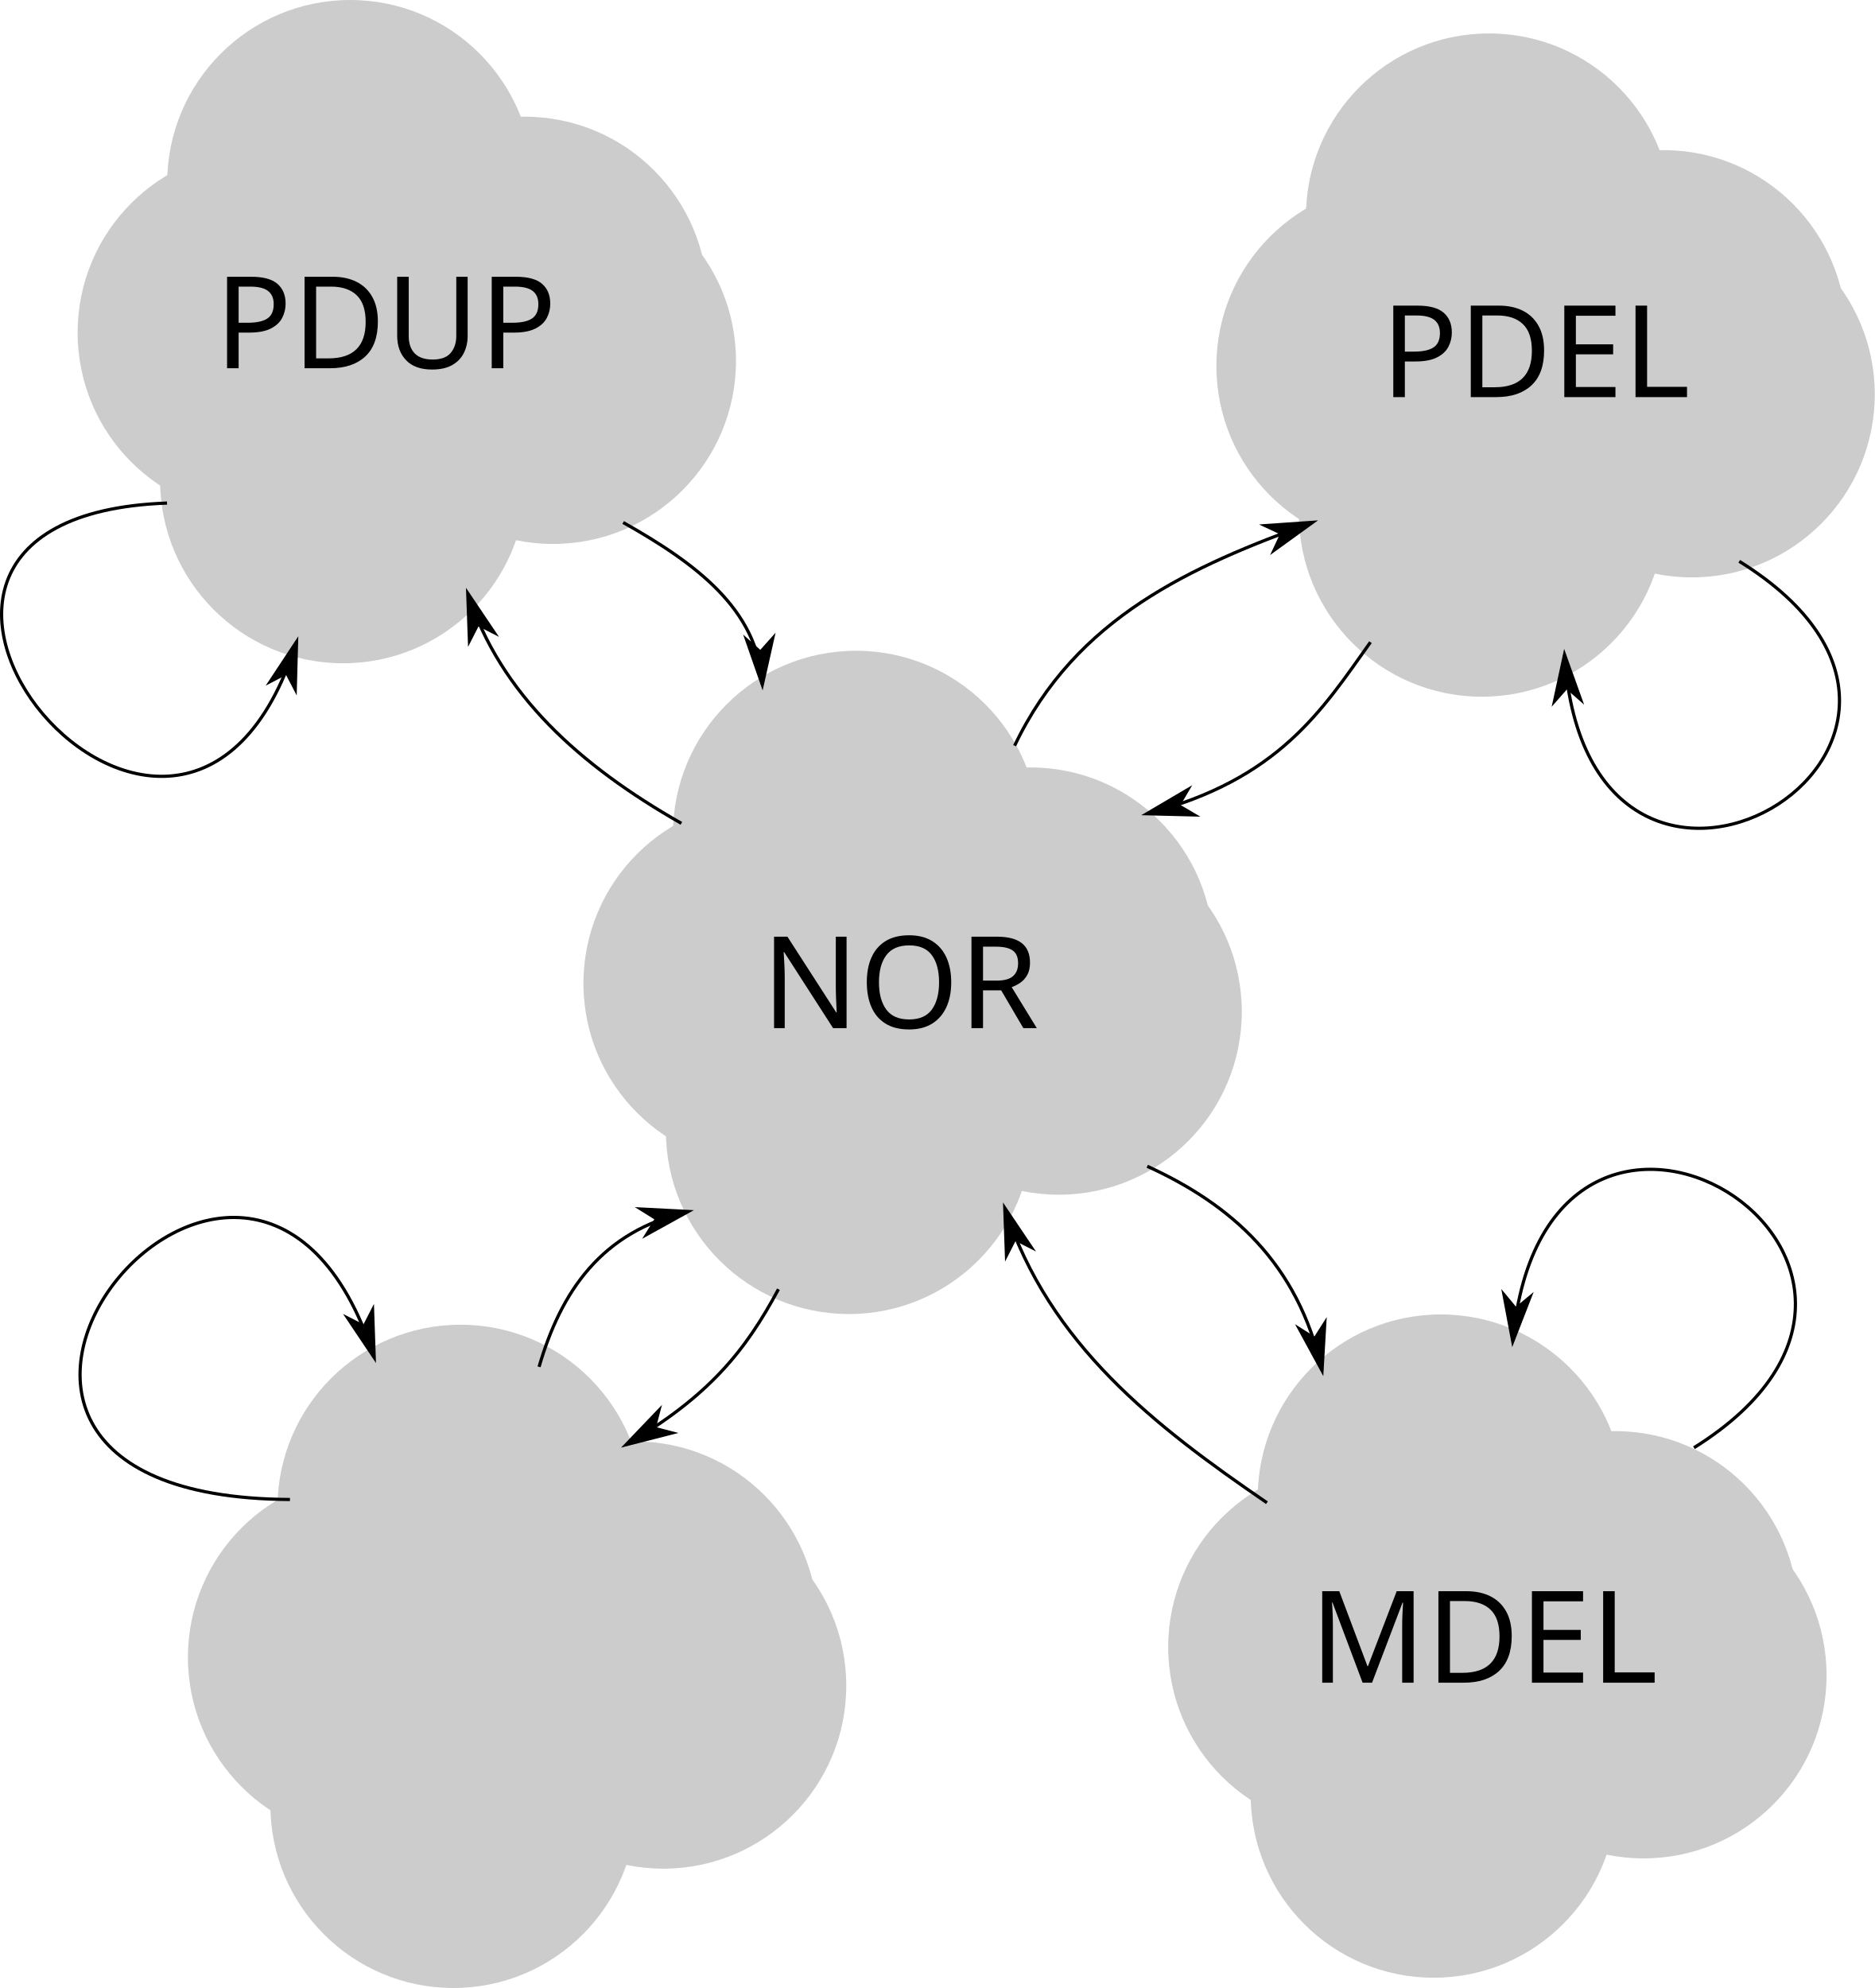
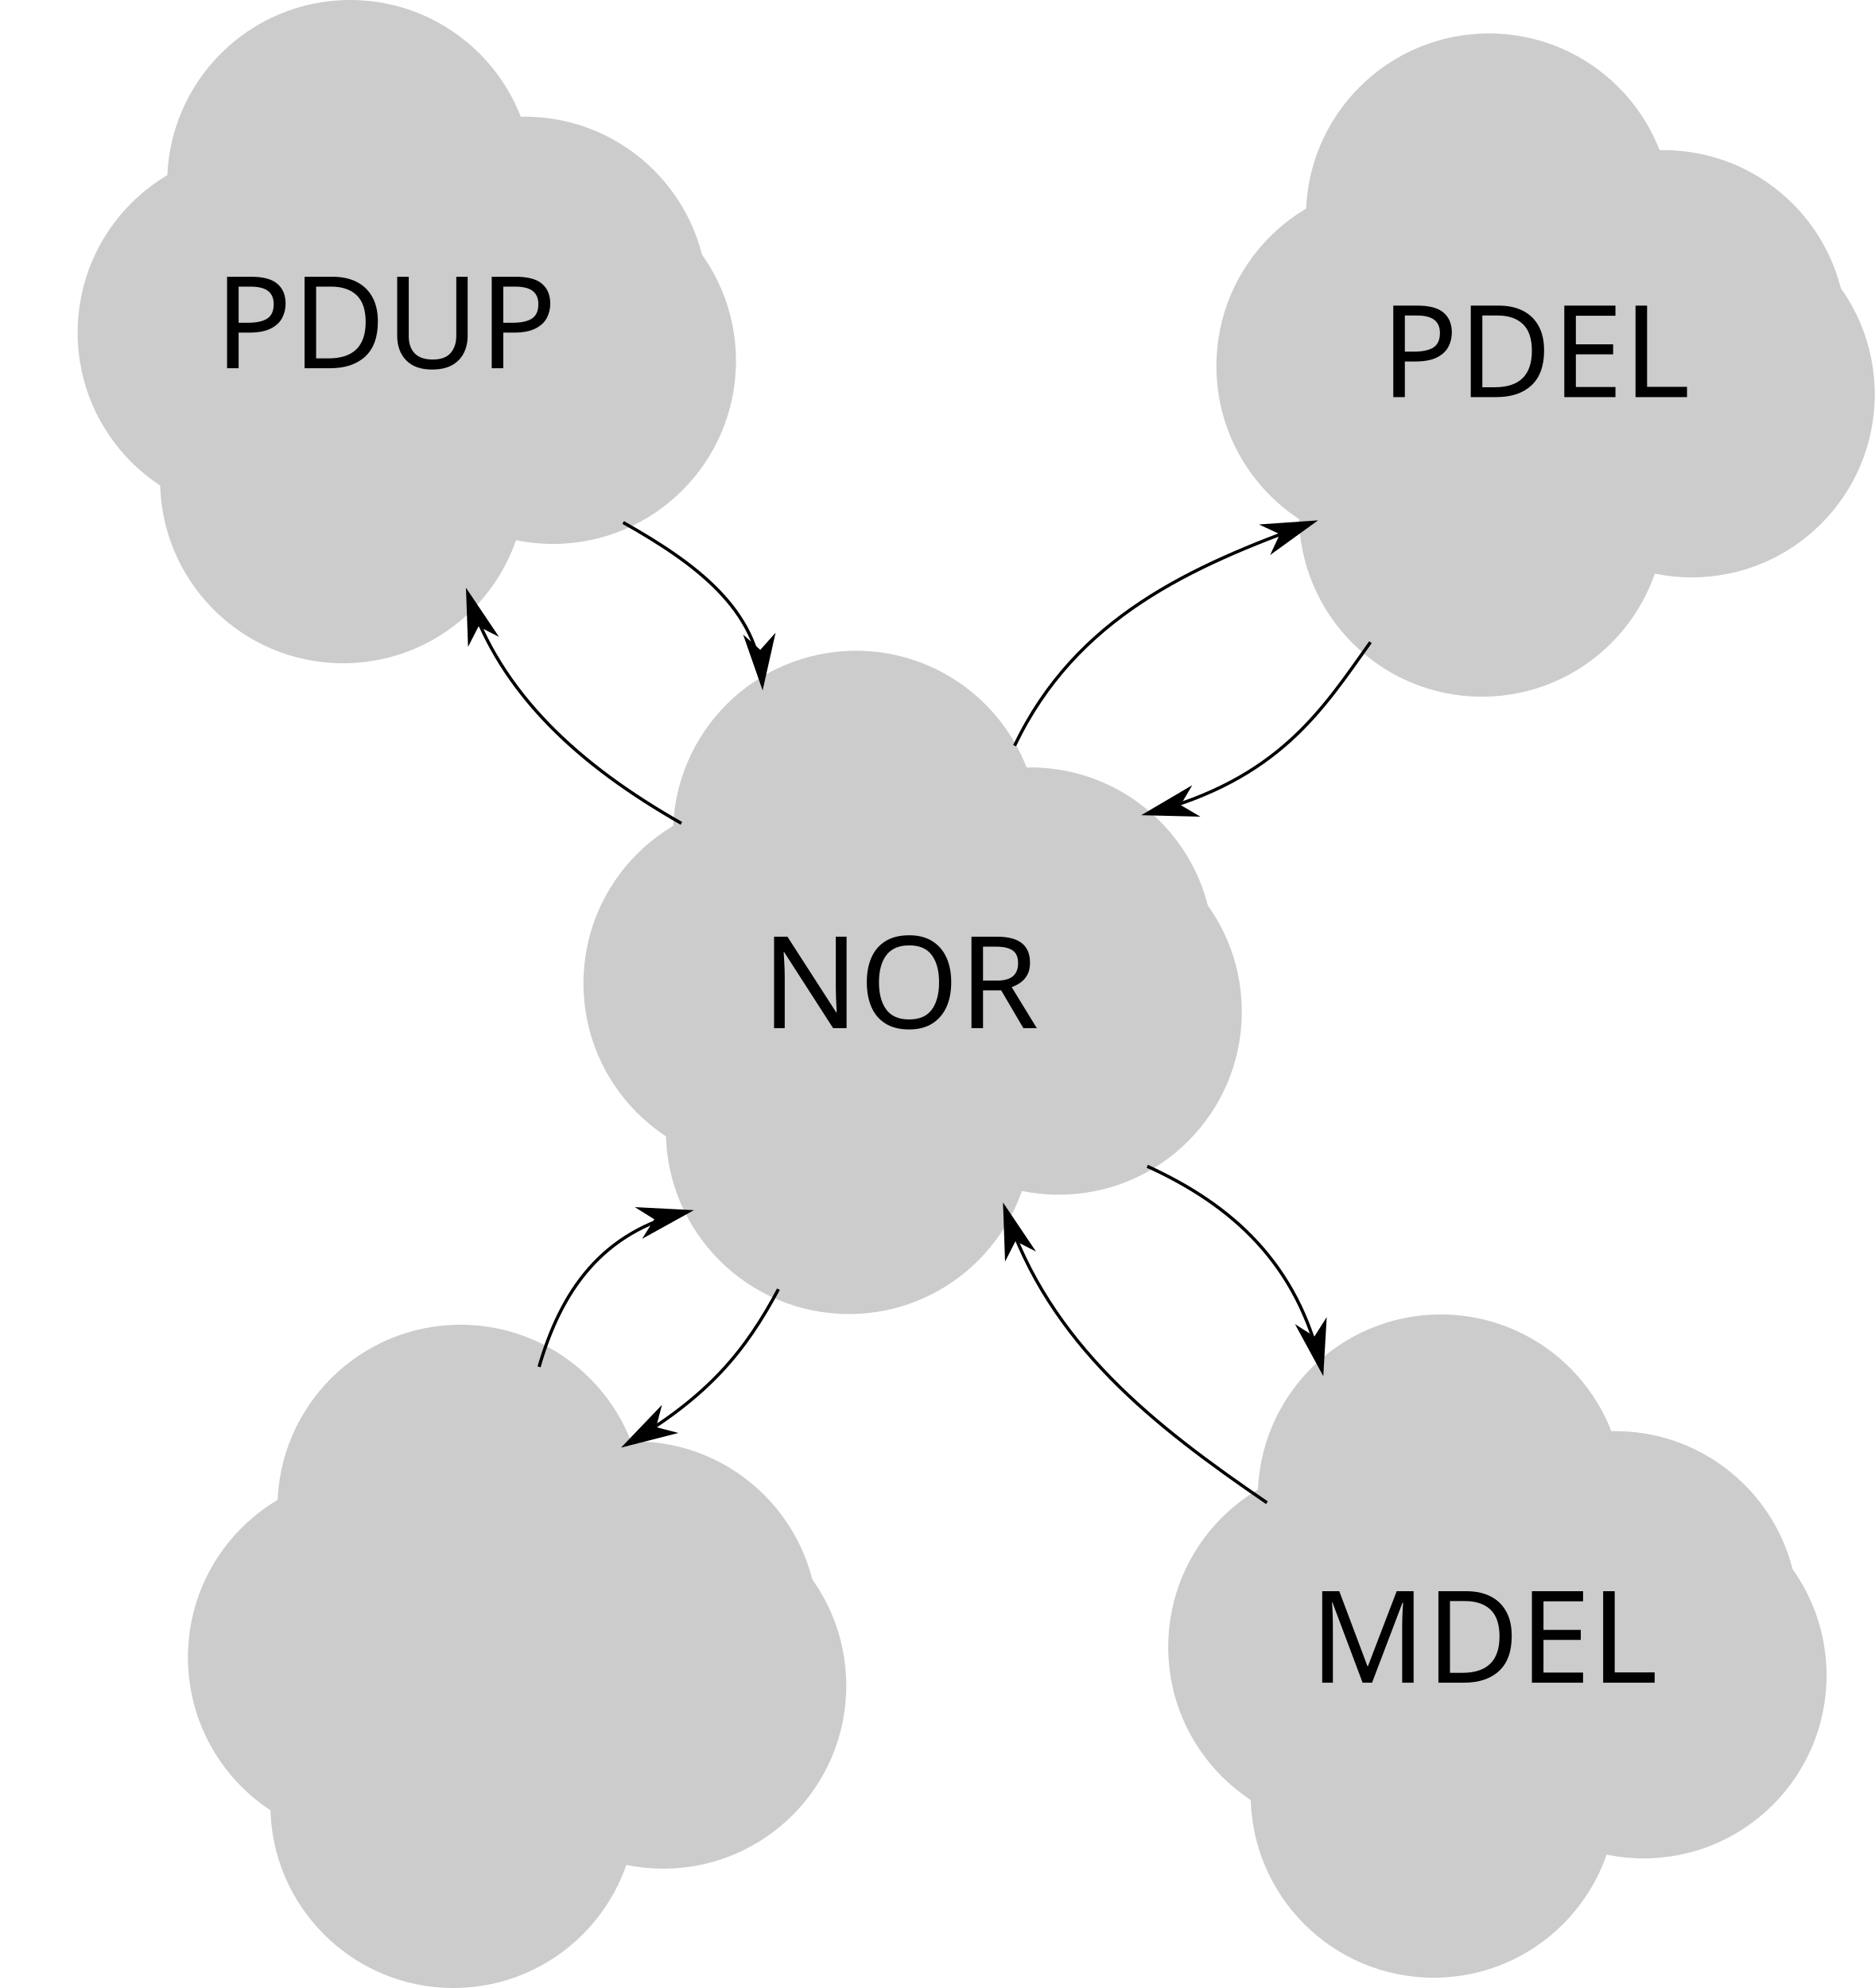
<svg xmlns="http://www.w3.org/2000/svg" xmlns:xlink="http://www.w3.org/1999/xlink" width="585.404" height="620.738" id="svg6097" version="1.1">
  <defs id="defs6099">
    <marker orient="auto" refY="0" refX="0" id="Arrow1Lend" style="overflow:visible">
      <path id="path4006" d="M 0,0 5,-5 -12.5,0 5,5 0,0 z" style="fill-rule:evenodd;stroke:#000000;stroke-width:1pt" transform="matrix(-0.8,0,0,-0.8,-10,0)" />
    </marker>
    <marker orient="auto" refY="0" refX="0" id="Arrow1Lstart" style="overflow:visible">
      <path id="path4003" d="M 0,0 5,-5 -12.5,0 5,5 0,0 z" style="fill-rule:evenodd;stroke:#000000;stroke-width:1pt" transform="matrix(0.8,0,0,0.8,10,0)" />
    </marker>
    <marker orient="auto" refY="0" refX="0" id="Arrow1Lstart-5" style="overflow:visible">
      <path id="path4003-6" d="M 0,0 5,-5 -12.5,0 5,5 0,0 z" style="fill-rule:evenodd;stroke:#000000;stroke-width:1pt" transform="matrix(0.8,0,0,0.8,10,0)" />
    </marker>
    <marker orient="auto" refY="0" refX="0" id="Arrow1Lend-2" style="overflow:visible">
      <path id="path4006-2" d="M 0,0 5,-5 -12.5,0 5,5 0,0 z" style="fill-rule:evenodd;stroke:#000000;stroke-width:1pt" transform="matrix(-0.8,0,0,-0.8,-10,0)" />
    </marker>
    <marker orient="auto" refY="0" refX="0" id="Arrow1Lend-22" style="overflow:visible">
      <path id="path4006-7" d="M 0,0 5,-5 -12.5,0 5,5 0,0 z" style="fill-rule:evenodd;stroke:#000000;stroke-width:1pt" transform="matrix(-0.8,0,0,-0.8,-10,0)" />
    </marker>
    <marker orient="auto" refY="0" refX="0" id="Arrow1Lend-4" style="overflow:visible">
      <path id="path4006-9" d="M 0,0 5,-5 -12.5,0 5,5 0,0 z" style="fill-rule:evenodd;stroke:#000000;stroke-width:1pt" transform="matrix(-0.8,0,0,-0.8,-10,0)" />
    </marker>
  </defs>
  <g id="layer2" style="display:none" transform="translate(-223.097,-108.8643)" />
  <g id="layer1" transform="translate(-223.097,-161.2265)" style="display:inline">
    <g id="g6920" transform="translate(176.0983,-17.54025)">
      <g transform="translate(-50,347.1429)" id="g6187">
        <path style="fill:#cccccc;stroke:none" id="path6165" d="m 295.714,342.857 c 0,31.559 -25.584,57.143 -57.143,57.143 -31.559,0 -57.143,-25.584 -57.143,-57.143 0,-31.559 25.584,-57.143 57.143,-57.143 31.559,0 57.143,25.584 57.143,57.143 z" transform="translate(0,52.36218)" />
        <use id="use6173" xlink:href="#path6165" x="0" y="0" width="1000" height="1000" transform="translate(65.53808,-37.26043)" />
        <use id="use6175" xlink:href="#path6165" x="0" y="0" width="1000" height="1000" transform="translate(-25.75053,-46.10731)" />
        <use id="use6183" xlink:href="#path6165" x="0" y="0" width="1000" height="1000" transform="translate(2.21128,-92.81638)" />
        <use id="use6185" xlink:href="#path6165" x="0" y="0" width="1000" height="1000" transform="translate(56.67273,-56.38405)" />
      </g>
      <flowRoot transform="translate(7.142857,53.79075)" style="font-size:40px;font-style:normal;font-weight:normal;line-height:125%;letter-spacing:0px;word-spacing:0px;fill:#000000;fill-opacity:1;stroke:none;font-family:Sans" id="flowRoot6307" xml:space="preserve">
        <flowRegion id="flowRegion6309">
          <rect y="617.143" x="138.571" height="57.143" width="145.714" id="rect6311" />
        </flowRegion>
        <flowPara id="flowPara6313">MDUP</flowPara>
      </flowRoot>
    </g>
    <g id="g6900">
      <g transform="translate(447.2491,-73.59181)" id="g6187-5">
        <path style="fill:#cccccc;stroke:none" id="path6165-2" d="m 295.714,342.857 c 0,31.559 -25.584,57.143 -57.143,57.143 -31.559,0 -57.143,-25.584 -57.143,-57.143 0,-31.559 25.584,-57.143 57.143,-57.143 31.559,0 57.143,25.584 57.143,57.143 z" transform="translate(0,52.36218)" />
        <use id="use6173-0" xlink:href="#path6165-2" x="0" y="0" width="1000" height="1000" transform="translate(65.53808,-37.26043)" />
        <use id="use6175-2" xlink:href="#path6165-2" x="0" y="0" width="1000" height="1000" transform="translate(-25.75053,-46.10731)" />
        <use id="use6183-1" xlink:href="#path6165-2" x="0" y="0" width="1000" height="1000" transform="translate(2.21128,-92.81638)" />
        <use id="use6185-6" xlink:href="#path6165-2" x="0" y="0" width="1000" height="1000" transform="translate(56.67273,-56.38405)" />
      </g>
      <text id="text6319" y="285.219" x="654.286" style="font-size:40px;font-style:normal;font-weight:normal;line-height:125%;letter-spacing:0px;word-spacing:0px;fill:#000000;fill-opacity:1;stroke:none;font-family:Sans" xml:space="preserve">
        <tspan y="285.219" x="654.286" id="tspan6321">PDEL</tspan>
      </text>
    </g>
    <g id="g6870" transform="translate(147.269,-19.01321)">
      <g id="g6890">
        <g id="g6187-6" transform="translate(-55.60806,-65.02038)">
          <path transform="translate(0,52.36218)" d="m 295.714,342.857 c 0,31.559 -25.584,57.143 -57.143,57.143 -31.559,0 -57.143,-25.584 -57.143,-57.143 0,-31.559 25.584,-57.143 57.143,-57.143 31.559,0 57.143,25.584 57.143,57.143 z" id="path6165-5" style="fill:#cccccc;stroke:none" />
          <use transform="translate(65.53808,-37.26043)" height="1000" width="1000" y="0" x="0" xlink:href="#path6165-5" id="use6173-6" />
          <use transform="translate(-25.75053,-46.10731)" height="1000" width="1000" y="0" x="0" xlink:href="#path6165-5" id="use6175-5" />
          <use transform="translate(2.21128,-92.81638)" height="1000" width="1000" y="0" x="0" xlink:href="#path6165-5" id="use6183-0" />
          <use transform="translate(56.67273,-56.38405)" height="1000" width="1000" y="0" x="0" xlink:href="#path6165-5" id="use6185-8" />
        </g>
        <text xml:space="preserve" style="font-size:40px;font-style:normal;font-weight:normal;line-height:125%;letter-spacing:0px;word-spacing:0px;fill:#000000;fill-opacity:1;stroke:none;font-family:Sans" x="142.857" y="295.219" id="text6323">
          <tspan id="tspan6325" x="142.857" y="295.219">PDUP</tspan>
        </text>
      </g>
    </g>
    <g id="g6880" transform="translate(49.49748,-10.10153)">
      <g transform="translate(200.1062,129.2653)" id="g6187-2">
        <path style="fill:#cccccc;stroke:none" id="path6165-8" d="m 295.714,342.857 c 0,31.559 -25.584,57.143 -57.143,57.143 -31.559,0 -57.143,-25.584 -57.143,-57.143 0,-31.559 25.584,-57.143 57.143,-57.143 31.559,0 57.143,25.584 57.143,57.143 z" transform="translate(0,52.36218)" />
        <use id="use6173-7" xlink:href="#path6165-8" x="0" y="0" width="1000" height="1000" transform="translate(65.53808,-37.26043)" />
        <use id="use6175-98" xlink:href="#path6165-8" x="0" y="0" width="1000" height="1000" transform="translate(-25.75053,-46.10731)" />
        <use id="use6183-02" xlink:href="#path6165-8" x="0" y="0" width="1000" height="1000" transform="translate(2.21128,-92.81638)" />
        <use id="use6185-2" xlink:href="#path6165-8" x="0" y="0" width="1000" height="1000" transform="translate(56.67273,-56.38405)" />
      </g>
      <text id="text6327" y="492.362" x="411.429" style="font-size:40px;font-style:normal;font-weight:normal;line-height:125%;letter-spacing:0px;word-spacing:0px;fill:#000000;fill-opacity:1;stroke:none;font-family:Sans" xml:space="preserve">
        <tspan y="492.362" x="411.429" id="tspan6329">NOR</tspan>
      </text>
    </g>
    <rect style="fill:#cccccc;stroke:none" id="rect6978" width="2.143" height="3.571" x="534.286" y="377.143" transform="translate(0,52.36218)" />
    <g id="g7409" transform="translate(-5.050762,-8.586297)">
      <g id="g6910">
        <g id="g6187-0" transform="translate(437.2491,334.9796)">
          <path transform="translate(0,52.36218)" d="m 295.714,342.857 c 0,31.559 -25.584,57.143 -57.143,57.143 -31.559,0 -57.143,-25.584 -57.143,-57.143 0,-31.559 25.584,-57.143 57.143,-57.143 31.559,0 57.143,25.584 57.143,57.143 z" id="path6165-7" style="fill:#cccccc;stroke:none" />
          <use transform="translate(65.53808,-37.26043)" height="1000" width="1000" y="0" x="0" xlink:href="#path6165-7" id="use6173-8" />
          <use transform="translate(-25.75053,-46.10731)" height="1000" width="1000" y="0" x="0" xlink:href="#path6165-7" id="use6175-7" />
          <use transform="translate(2.21128,-92.81638)" height="1000" width="1000" y="0" x="0" xlink:href="#path6165-7" id="use6183-9" />
          <use transform="translate(56.67273,-56.38405)" height="1000" width="1000" y="0" x="0" xlink:href="#path6165-7" id="use6185-63" />
        </g>
        <text xml:space="preserve" style="font-size:40px;font-style:normal;font-weight:normal;line-height:125%;letter-spacing:0px;word-spacing:0px;fill:#000000;fill-opacity:1;stroke:none;font-family:Sans" x="637.143" y="695.219" id="text6315">
          <tspan id="tspan6317" x="637.143" y="695.219">MDEL</tspan>
        </text>
      </g>
      <rect transform="translate(0,52.36218)" y="542.143" x="642.857" height="6.429" width="2.857" id="rect6980" style="fill:#cccccc;stroke:none" />
    </g>
    <rect style="fill:#cccccc;stroke:none" id="rect7000" width="4.286" height="5.714" x="527.143" y="477.143" transform="translate(0,52.36218)" />
    <rect style="fill:#cccccc;stroke:none" id="rect7004" width="3.571" height="3.571" x="537.857" y="441.648" />
-     <path style="fill:none;stroke:#000000;stroke-width:1px;stroke-linecap:butt;stroke-linejoin:miter;stroke-opacity:1;marker-end:url(#Arrow1Lend-4)" d="M 241.426,513.478 C 97.909,512.819 229.155,349.758 267.69,469.031" id="path10661" transform="translate(72.21284,115.954)" />
-     <path style="fill:none;stroke:#000000;stroke-width:1px;stroke-linecap:butt;stroke-linejoin:miter;stroke-opacity:1;marker-end:url(#Arrow1Lend-4)" d="m 203.041,202.351 c -121.457,4.357 4.619,156.929 40.406,43.437" id="path10663" transform="translate(72.21284,115.954)" />
-     <path style="fill:none;stroke:#000000;stroke-width:1px;stroke-linecap:butt;stroke-linejoin:miter;stroke-opacity:1;marker-end:url(#Arrow1Lend-4)" d="m 693.975,220.534 c 91.978,57.068 -47.337,139.001 -54.548,29.294" id="path10665" transform="translate(72.21284,115.954)" />
-     <path style="fill:none;stroke:#000000;stroke-width:1px;stroke-linecap:butt;stroke-linejoin:miter;stroke-opacity:1;marker-end:url(#Arrow1Lend-4)" d="M 752.045,613.269 C 844.668,555.402 705.747,469.126 695.477,579.934" id="path10667" />
    <path style="fill:none;stroke:#000000;stroke-width:1px;stroke-linecap:butt;stroke-linejoin:miter;stroke-opacity:1;marker-start:url(#Arrow1Lstart-5)" d="m 296.985,230.635 c 10.189,31.428 34.996,53.72 66.67,71.721" id="path11463" transform="translate(72.21284,115.954)" />
    <path style="fill:none;stroke:#000000;stroke-width:1px;stroke-linecap:butt;stroke-linejoin:miter;stroke-opacity:1;marker-end:url(#Arrow1Lend-4)" d="m 345.472,208.412 c 22.647,12.752 42.088,27.107 43.437,50.508" id="path11483" transform="translate(72.21284,115.954)" />
    <path style="fill:none;stroke:#000000;stroke-width:1px;stroke-linecap:butt;stroke-linejoin:miter;stroke-opacity:1;marker-start:none;marker-end:url(#Arrow1Lend-4)" d="m 467.701,278.112 c 19.137,-40.15 55.253,-56.042 92.934,-69.701" id="path11485" transform="translate(72.21284,115.954)" />
    <path style="fill:none;stroke:#000000;stroke-width:1px;stroke-linecap:butt;stroke-linejoin:miter;stroke-opacity:1;marker-start:url(#Arrow1Lstart-5)" d="m 509.117,299.325 c 41.182,-10.667 54.646,-32.42 69.701,-53.538" id="path11487" transform="translate(72.21284,115.954)" />
    <path style="fill:none;stroke:#000000;stroke-width:1px;stroke-linecap:butt;stroke-linejoin:miter;stroke-opacity:1;marker-start:url(#Arrow1Lstart-5)" d="M 563.665,473.072 C 556.184,439.628 535.376,421.415 509.117,409.432" id="path11489" transform="translate(72.21284,115.954)" />
    <path style="fill:none;stroke:#000000;stroke-width:1px;stroke-linecap:butt;stroke-linejoin:miter;stroke-opacity:1;marker-start:none;marker-end:url(#Arrow1Lend-4)" d="M 546.493,514.488 C 511.513,490.589 478.446,465.016 464.67,422.564" id="path11491" transform="translate(72.21284,115.954)" />
    <path style="fill:none;stroke:#000000;stroke-width:1px;stroke-linecap:butt;stroke-linejoin:miter;stroke-opacity:1;marker-end:url(#Arrow1Lend-4)" d="m 319.208,472.062 c 6.874,-23.604 19.479,-42.259 46.467,-48.487" id="path11493" transform="translate(72.21284,115.954)" />
    <path style="fill:none;stroke:#000000;stroke-width:1px;stroke-linecap:butt;stroke-linejoin:miter;stroke-opacity:1;marker-start:url(#Arrow1Lstart-5)" d="m 346.482,496.305 c 25.75,-15.046 37.164,-29.211 47.477,-48.487" id="path11495" transform="translate(72.21284,115.954)" />
  </g>
</svg>
